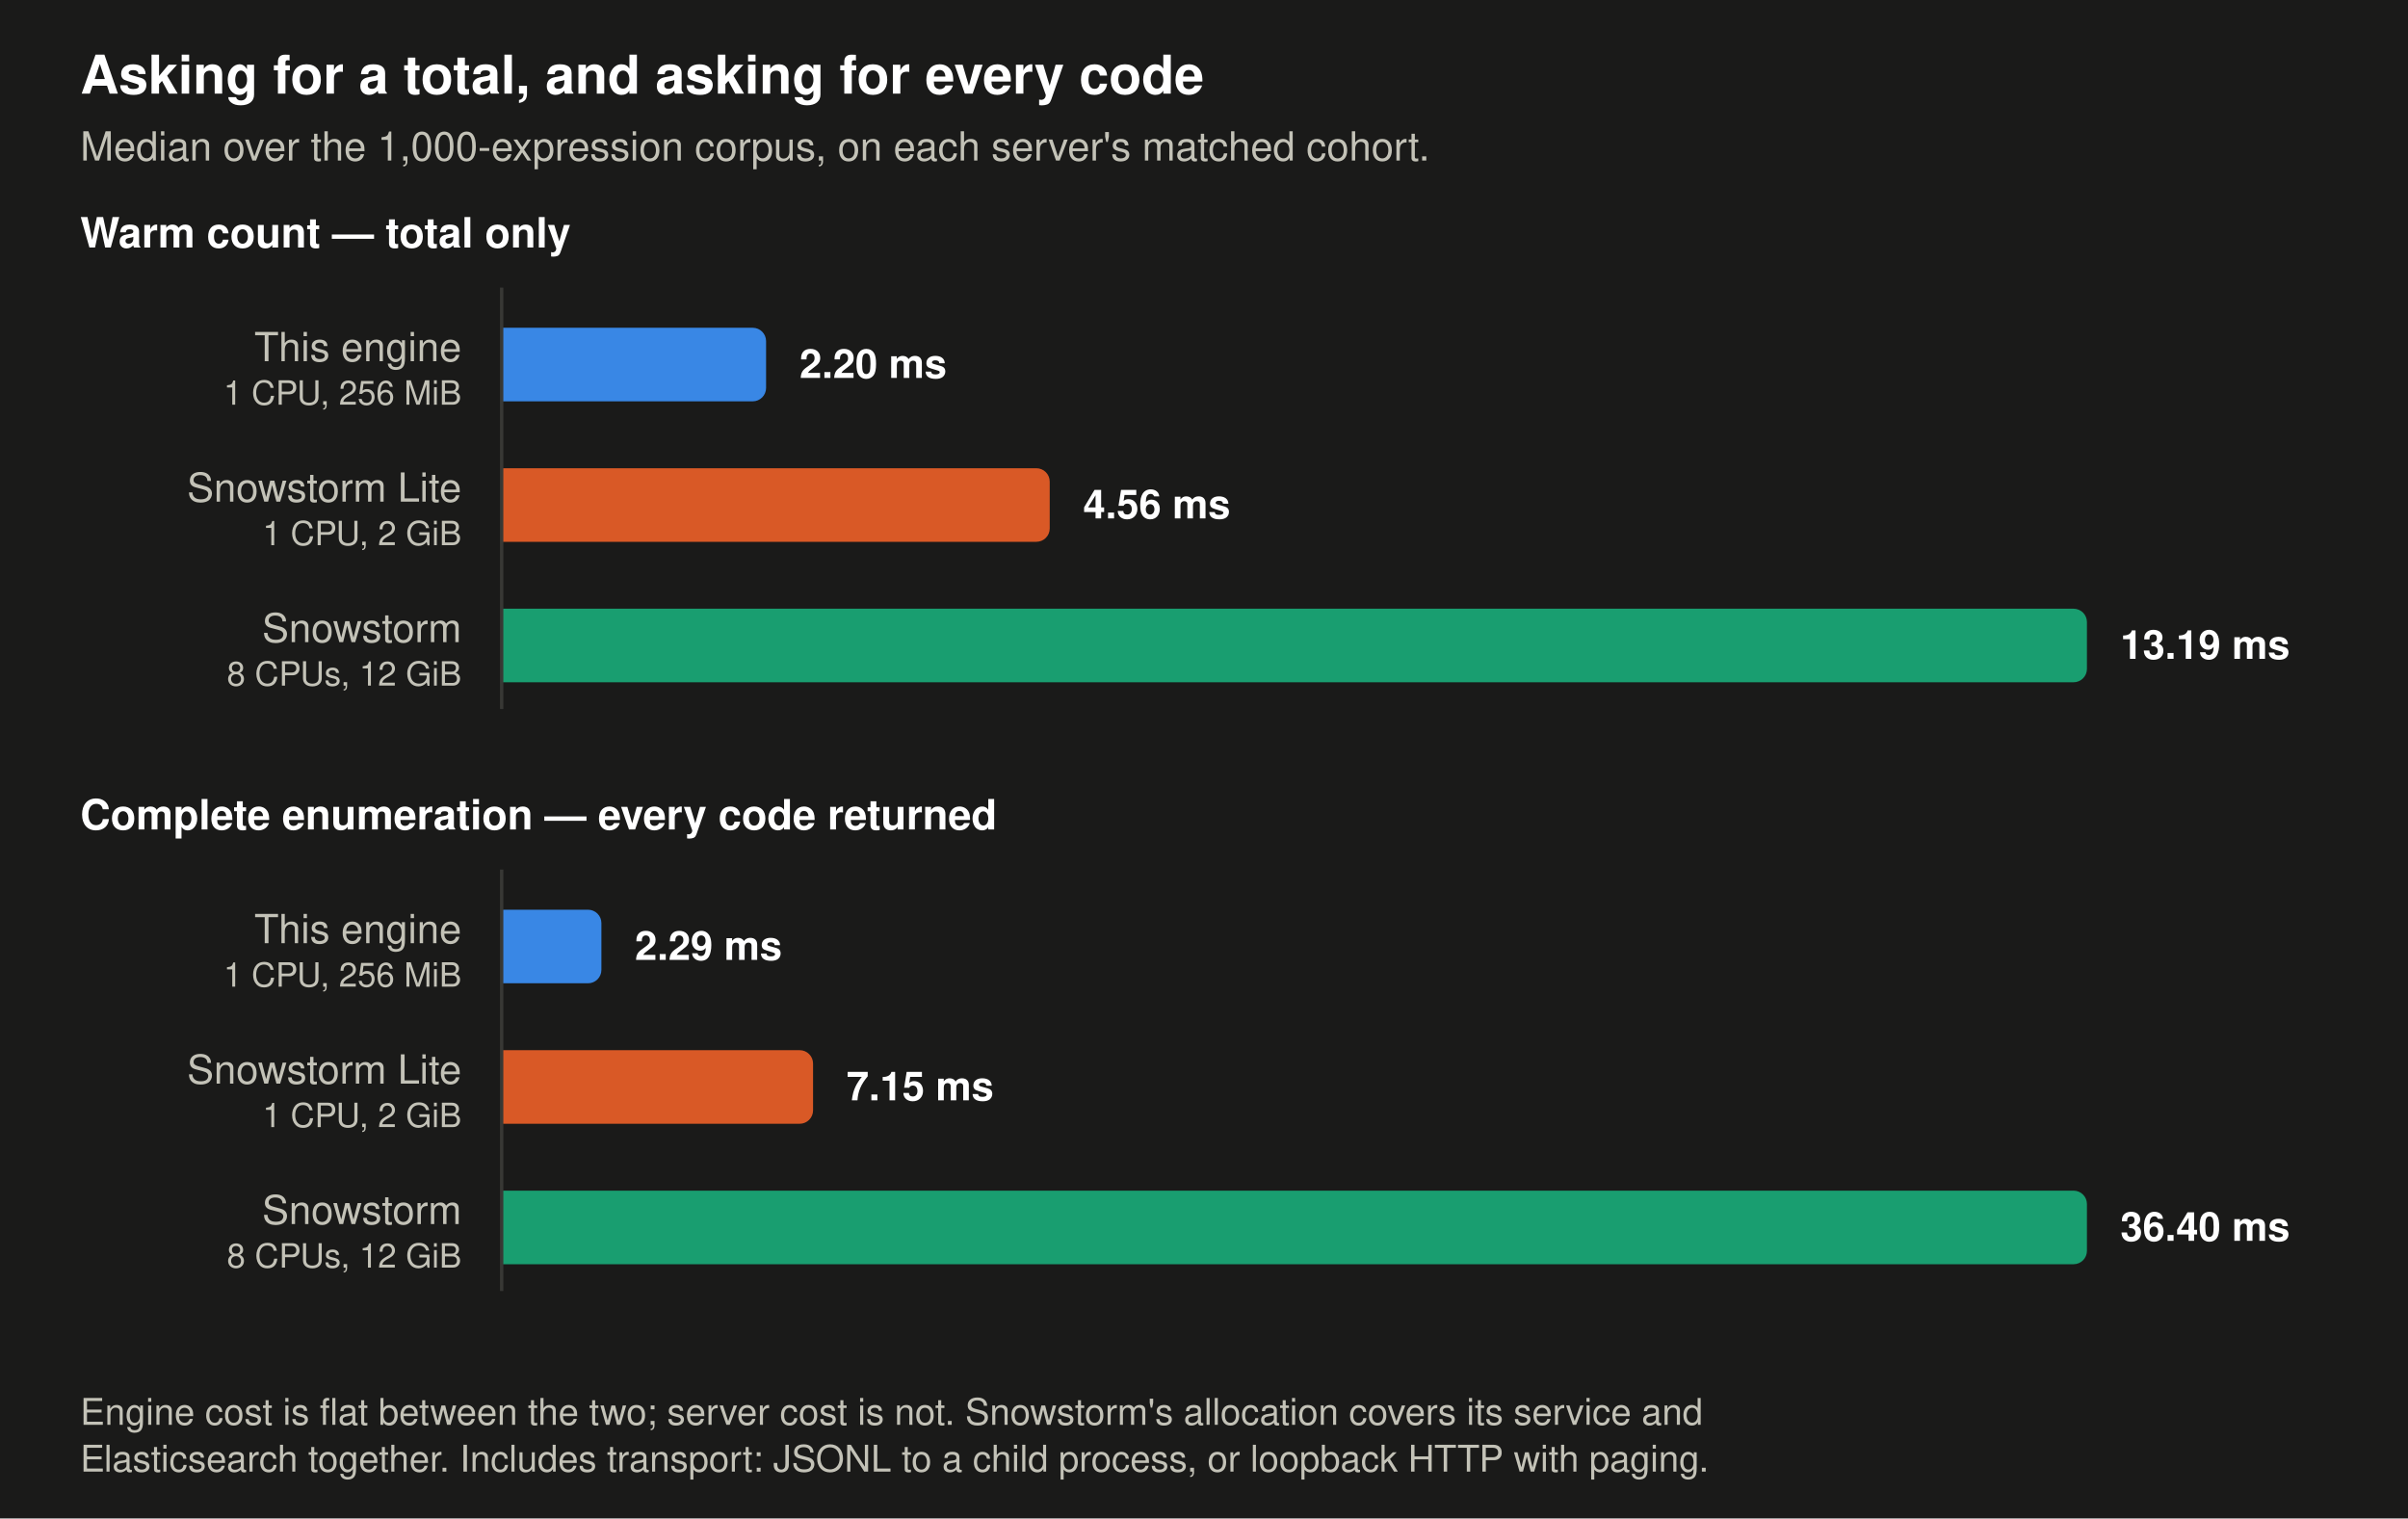
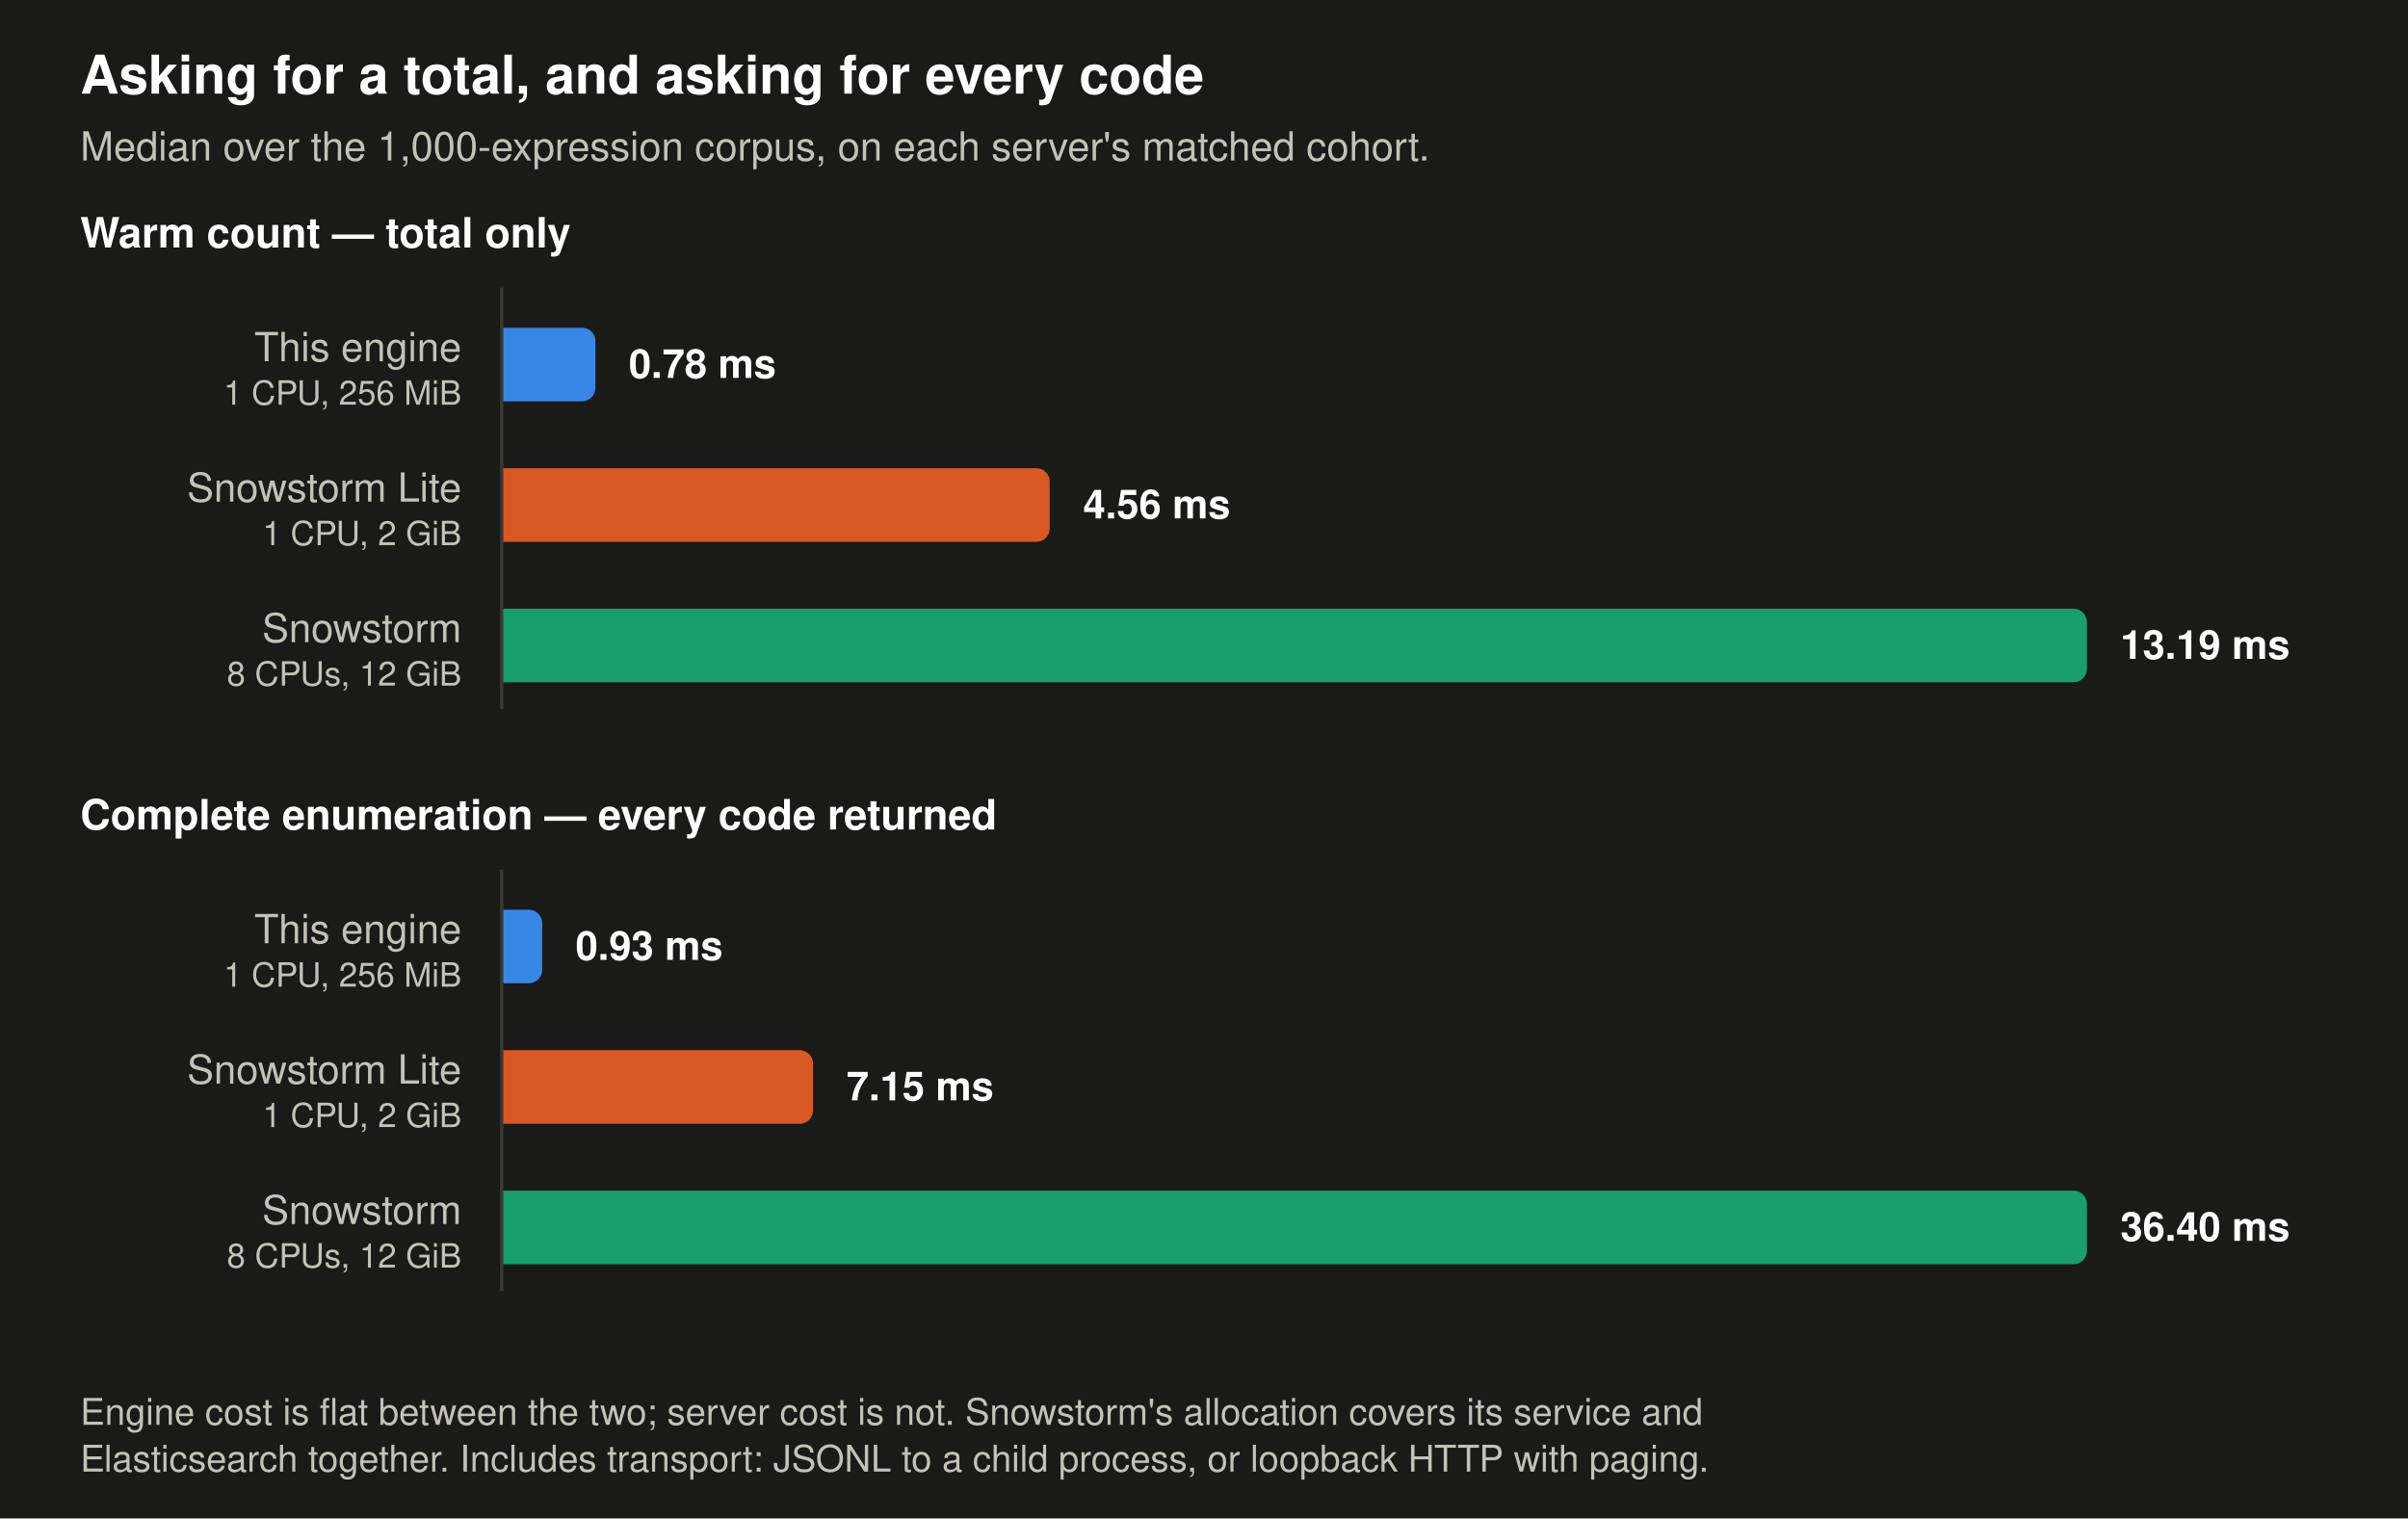
<svg xmlns="http://www.w3.org/2000/svg" width="720" height="454" viewBox="0 0 720 454" font-family="-apple-system,BlinkMacSystemFont,'Segoe UI',Helvetica,Arial,sans-serif" role="img" aria-label="Asking for a total, and asking for every code">
  <rect width="720" height="454" fill="#1a1a19" />
  <text x="24" y="28" font-size="16" font-weight="600" fill="#ffffff">Asking for a total, and asking for every code</text>
  <text x="24" y="48" font-size="12" fill="#c3c2b7">Median over the 1,000-expression corpus, on each server's matched cohort.</text>
  <text x="24" y="74" font-size="12.5" font-weight="600" fill="#ffffff">Warm count — total only</text>
  <text x="138" y="108.0" font-size="12" text-anchor="end" fill="#c3c2b7">This engine</text>
  <text x="138" y="121.0" font-size="10" text-anchor="end" fill="#c3c2b7">1 CPU, 256 MiB</text>
-   <path d="M150,98.0 H225.06 A4,4 0 0 1 229.06,102.0 V116.0 A4,4 0 0 1 225.06,120.0 H150 Z" fill="#3987e5" />
-   <text x="239.06" y="113.0" font-size="12" font-weight="600" fill="#ffffff">2.20 ms</text>
+   <path d="M150,98.0 H174.03 A4,4 0 0 1 178.03,102.0 V116.0 A4,4 0 0 1 174.03,120.0 H150 Z" fill="#3987e5" />
+   <text x="188.03" y="113.0" font-size="12" font-weight="600" fill="#ffffff">0.78 ms</text>
  <text x="138" y="150.0" font-size="12" text-anchor="end" fill="#c3c2b7">Snowstorm Lite</text>
  <text x="138" y="163.0" font-size="10" text-anchor="end" fill="#c3c2b7">1 CPU, 2 GiB</text>
  <path d="M150,140.0 H309.87 A4,4 0 0 1 313.87,144.0 V158.0 A4,4 0 0 1 309.87,162.0 H150 Z" fill="#d95926" />
  <text x="323.87" y="155.0" font-size="12" font-weight="600" fill="#ffffff">4.56 ms</text>
  <text x="138" y="192.0" font-size="12" text-anchor="end" fill="#c3c2b7">Snowstorm</text>
  <text x="138" y="205.0" font-size="10" text-anchor="end" fill="#c3c2b7">8 CPUs, 12 GiB</text>
  <path d="M150,182.0 H620.0 A4,4 0 0 1 624.0,186.0 V200.0 A4,4 0 0 1 620.0,204.0 H150 Z" fill="#199e70" />
  <text x="634.0" y="197.0" font-size="12" font-weight="600" fill="#ffffff">13.19 ms</text>
  <line x1="150" y1="86" x2="150" y2="212" stroke="#383835" stroke-width="1" />
  <text x="24" y="248" font-size="12.5" font-weight="600" fill="#ffffff">Complete enumeration — every code returned</text>
  <text x="138" y="282.0" font-size="12" text-anchor="end" fill="#c3c2b7">This engine</text>
  <text x="138" y="295.0" font-size="10" text-anchor="end" fill="#c3c2b7">1 CPU, 256 MiB</text>
-   <path d="M150,272.0 H175.82 A4,4 0 0 1 179.82,276.0 V290.0 A4,4 0 0 1 175.82,294.0 H150 Z" fill="#3987e5" />
-   <text x="189.82" y="287.0" font-size="12" font-weight="600" fill="#ffffff">2.29 ms</text>
+   <path d="M150,272.0 H158.11 A4,4 0 0 1 162.11,276.0 V290.0 A4,4 0 0 1 158.11,294.0 H150 Z" fill="#3987e5" />
+   <text x="172.11" y="287.0" font-size="12" font-weight="600" fill="#ffffff">0.93 ms</text>
  <text x="138" y="324.0" font-size="12" text-anchor="end" fill="#c3c2b7">Snowstorm Lite</text>
  <text x="138" y="337.0" font-size="10" text-anchor="end" fill="#c3c2b7">1 CPU, 2 GiB</text>
  <path d="M150,314.0 H239.107 A4,4 0 0 1 243.107,318.0 V332.0 A4,4 0 0 1 239.107,336.0 H150 Z" fill="#d95926" />
  <text x="253.107" y="329.0" font-size="12" font-weight="600" fill="#ffffff">7.15 ms</text>
  <text x="138" y="366.0" font-size="12" text-anchor="end" fill="#c3c2b7">Snowstorm</text>
  <text x="138" y="379.0" font-size="10" text-anchor="end" fill="#c3c2b7">8 CPUs, 12 GiB</text>
  <path d="M150,356.0 H620.0 A4,4 0 0 1 624.0,360.0 V374.0 A4,4 0 0 1 620.0,378.0 H150 Z" fill="#199e70" />
  <text x="634.0" y="371.0" font-size="12" font-weight="600" fill="#ffffff">36.40 ms</text>
  <line x1="150" y1="260" x2="150" y2="386" stroke="#383835" stroke-width="1" />
  <text x="24" y="426" font-size="11" fill="#c3c2b7">Engine cost is flat between the two; server cost is not. Snowstorm's allocation covers its service and</text>
  <text x="24" y="440" font-size="11" fill="#c3c2b7">Elasticsearch together. Includes transport: JSONL to a child process, or loopback HTTP with paging.</text>
</svg>
